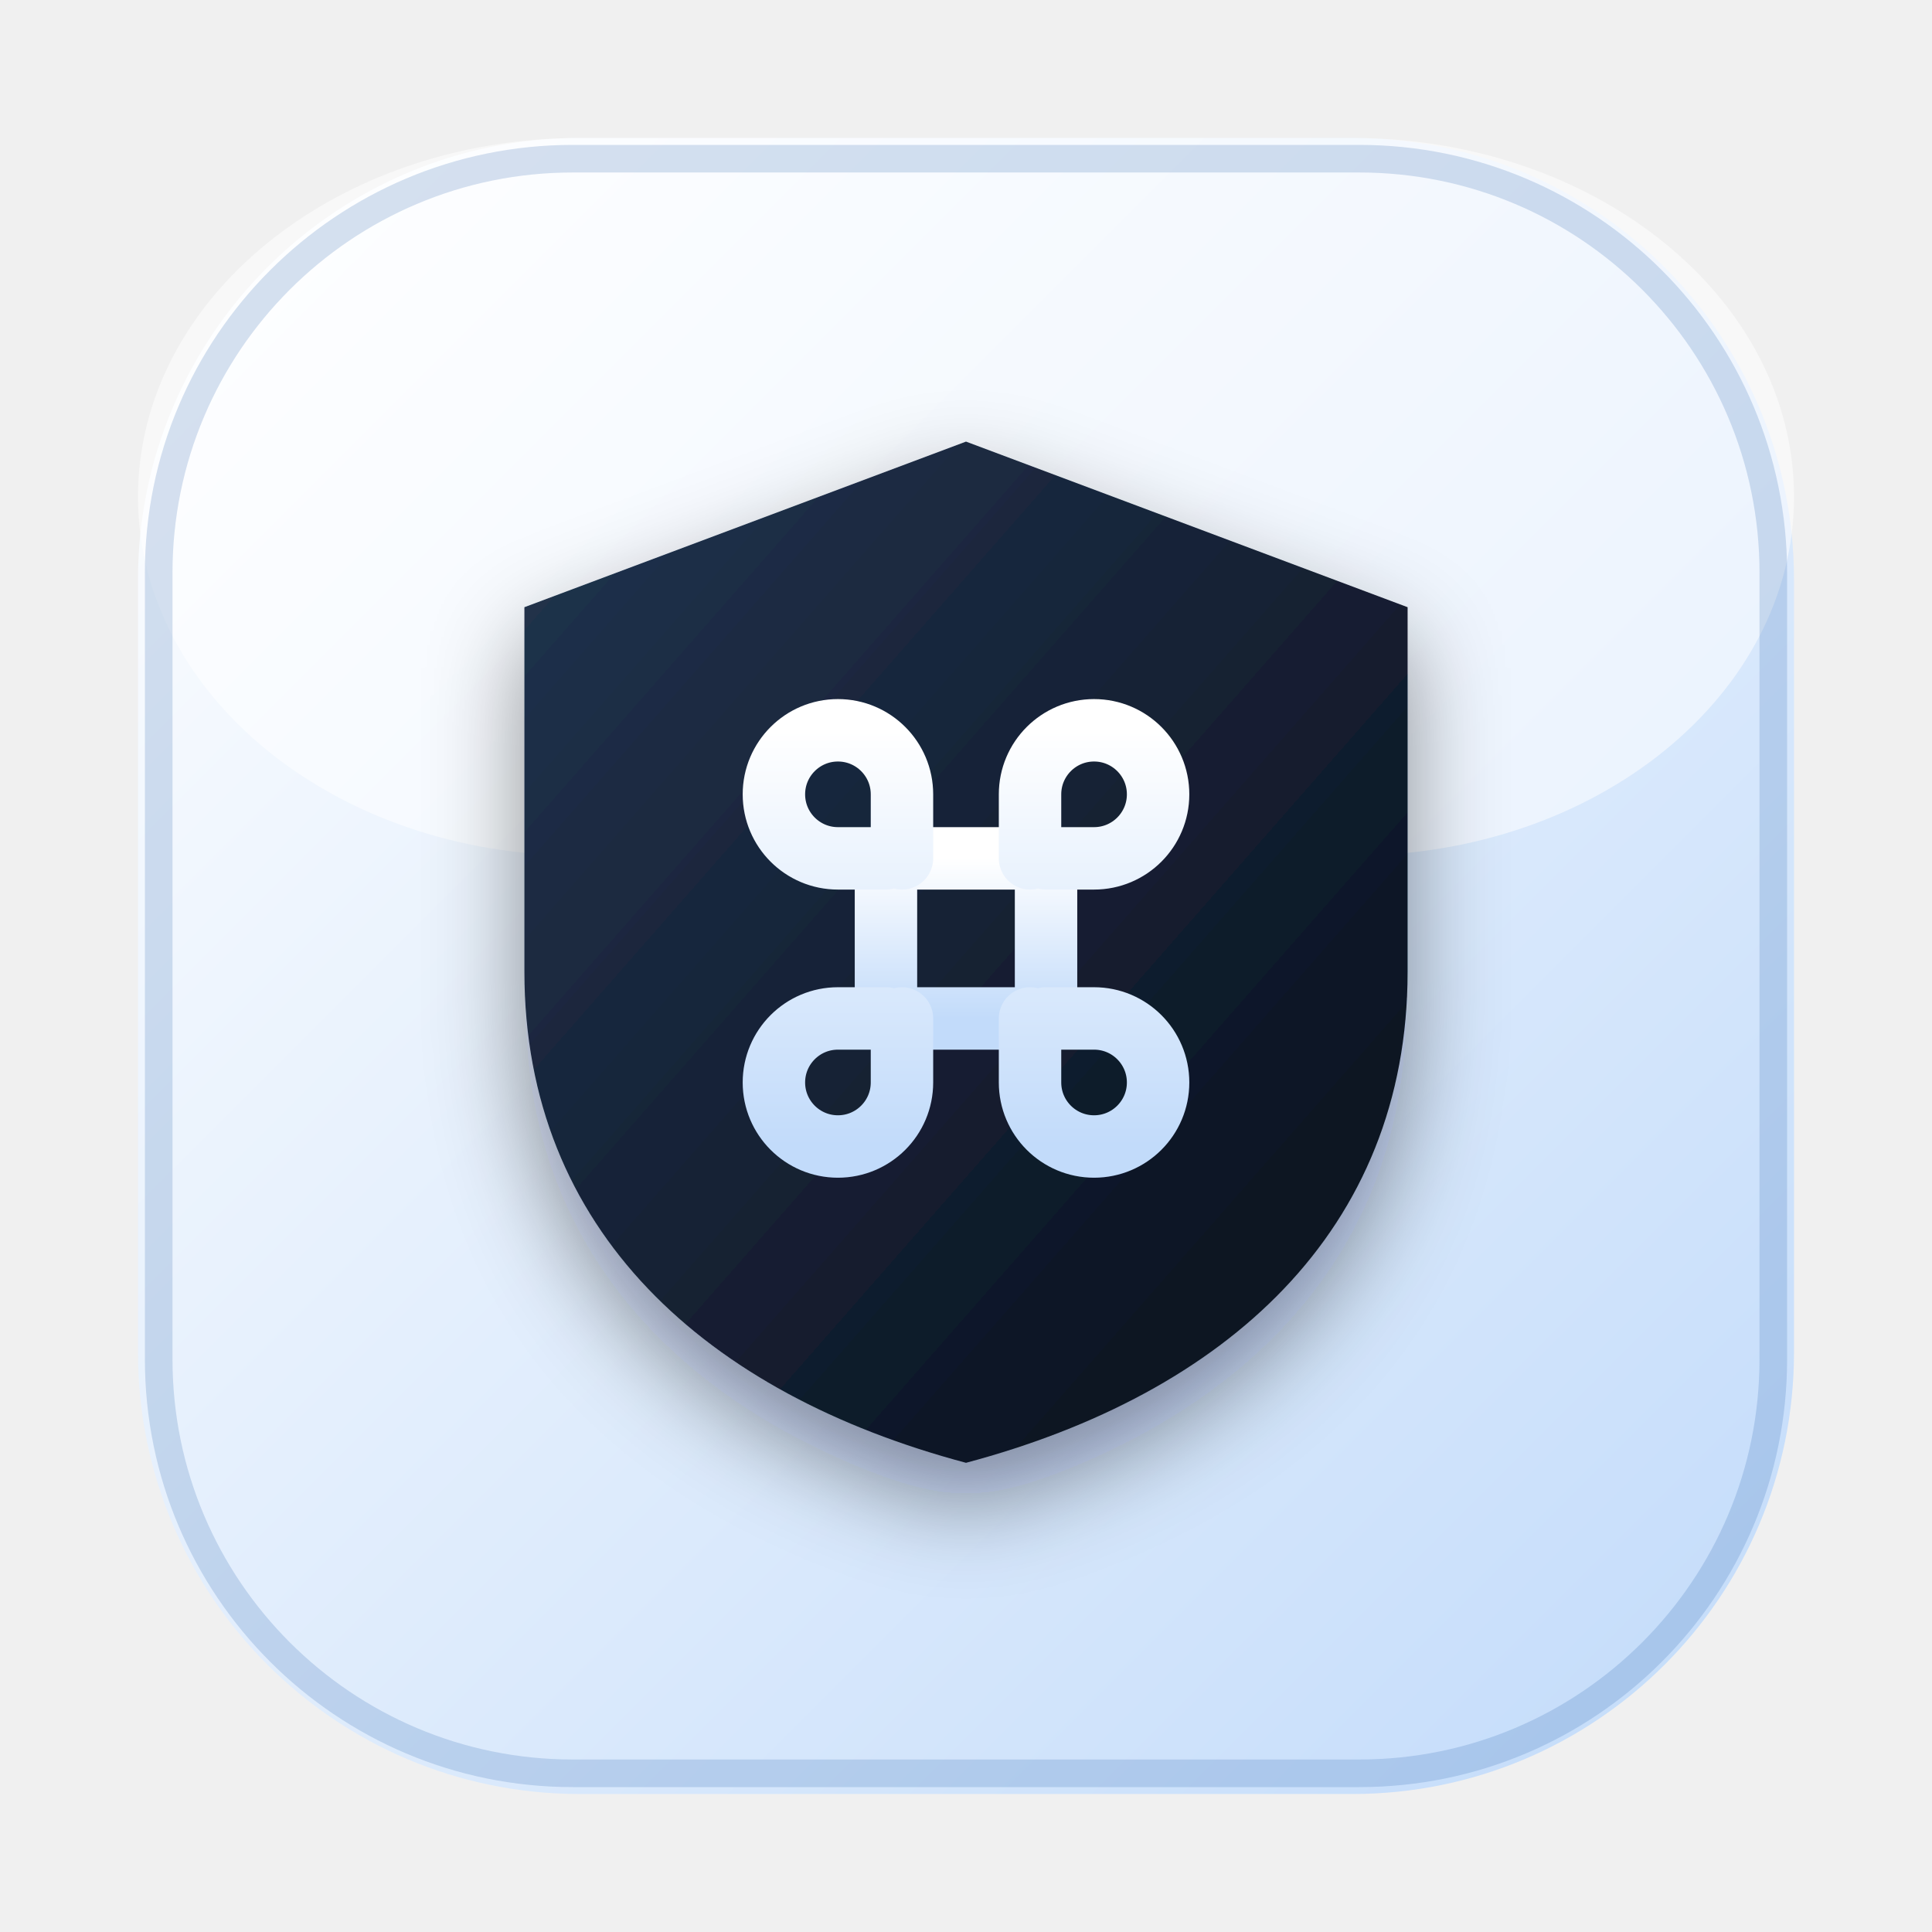
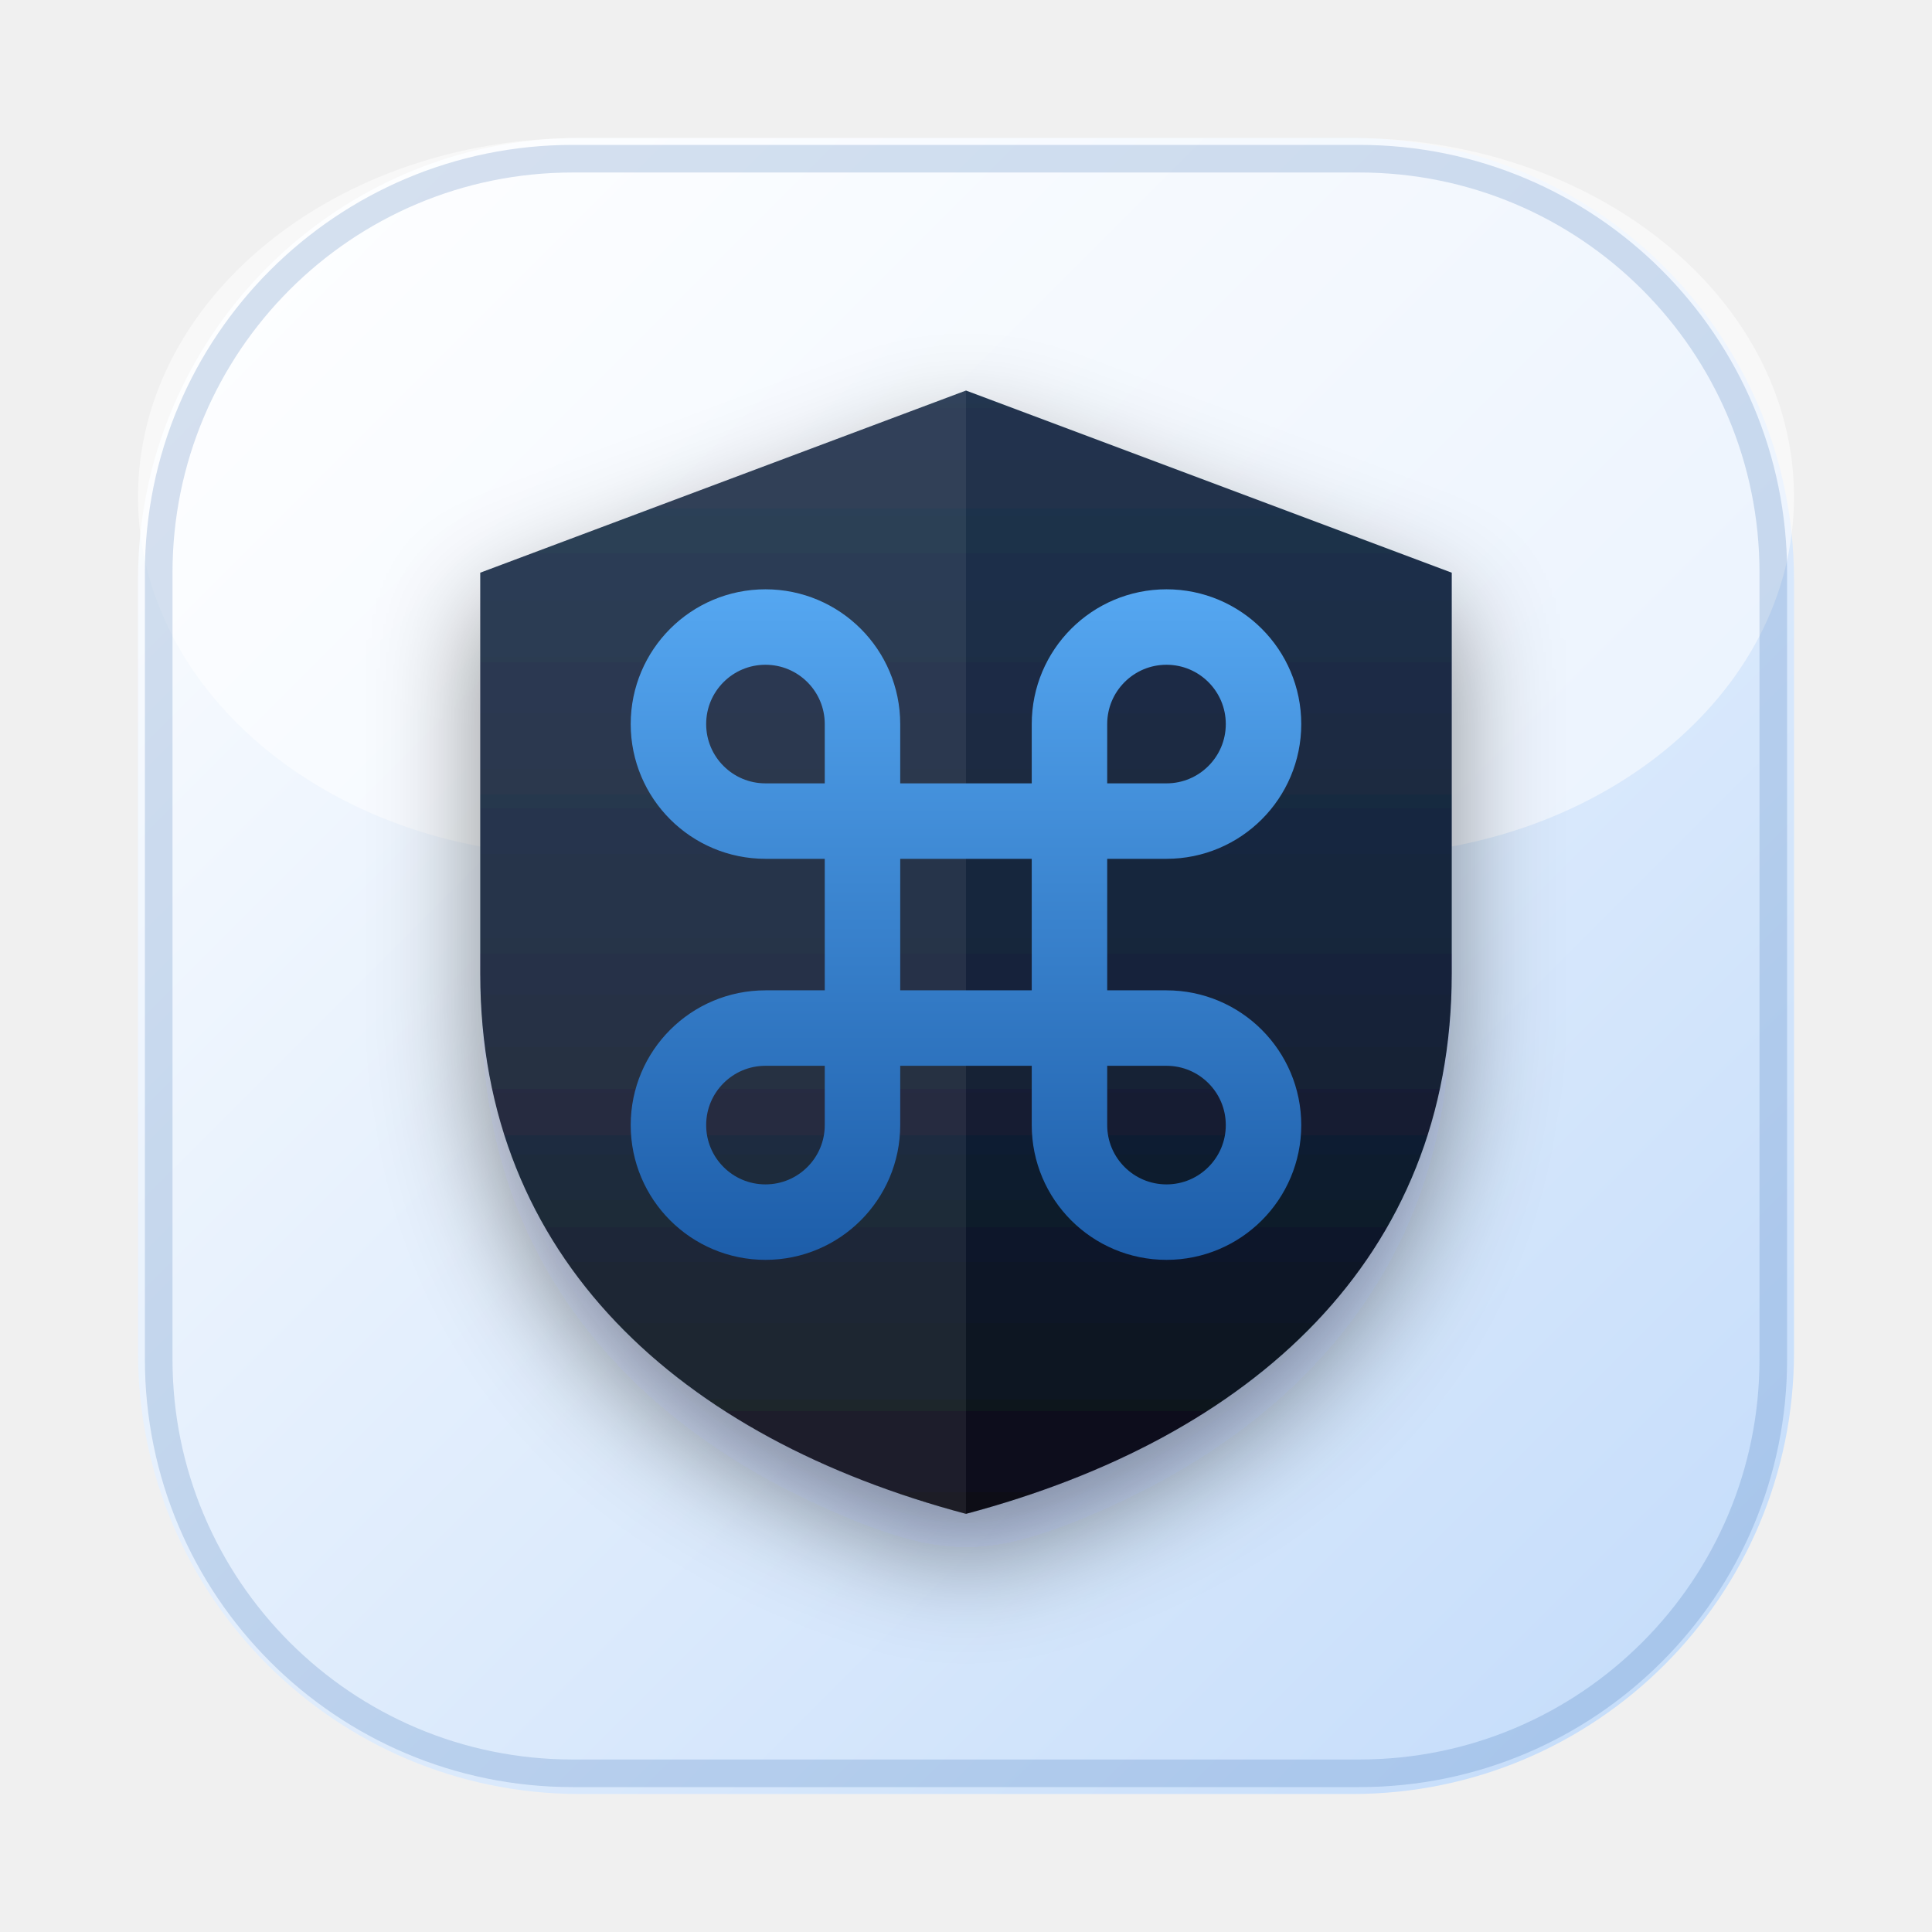
- <svg xmlns="http://www.w3.org/2000/svg" viewBox="-3 -3 70 70" role="img" aria-label="Mac Vault dark-background icon">
+ <svg xmlns="http://www.w3.org/2000/svg" viewBox="-3 -3 70 70" role="img" aria-label="mac: Broad loops">
  <defs>
-     <linearGradient id="outer" x1="0" y1="0" x2="1" y2="1">
+     <linearGradient id="tile" x1="0" y1="0" x2="1" y2="1">
      <stop offset="0" stop-color="#ffffff" />
      <stop offset="1" stop-color="#c2dbfa" />
    </linearGradient>
-     <linearGradient id="inner" x1="0" y1="0" x2="1" y2="1">
+     <linearGradient id="white" x1="0" y1="0" x2="0" y2="1">
      <stop offset="0" stop-color="#22344f" />
+       <stop offset=".55" stop-color="#152339" />
      <stop offset="1" stop-color="#070d18" />
    </linearGradient>
-     <linearGradient id="glyph" x1="0" y1="0" x2="0" y2="1">
-       <stop offset="0" stop-color="#ffffff" />
-       <stop offset="1" stop-color="#c2dbfa" />
+     <linearGradient id="blue" x1="0" y1="0" x2="0" y2="1">
+       <stop offset="0" stop-color="#56a8f2" />
+       <stop offset="1" stop-color="#1c5ca8" />
    </linearGradient>
    <filter id="shadow" x="-45%" y="-45%" width="190%" height="190%">
      <feDropShadow dx="0" dy="1.5" stdDeviation="1.7" flood-color="#03101f" flood-opacity=".42" />
    </filter>
+     <linearGradient id="symbol-blue" gradientUnits="userSpaceOnUse" x1="0" y1="0" x2="0" y2="32">
+       <stop offset="0" stop-color="#56a8f2" />
+       <stop offset="1" stop-color="#1c5ca8" />
+     </linearGradient>
  </defs>
-   <rect x="2" y="2" width="60" height="60" rx="16" fill="url(#outer)" />
+   <rect x="2" y="2" width="60" height="60" rx="16" fill="url(#tile)" />
  <rect x="2" y="2" width="60" height="26" rx="16" fill="#fff" opacity=".52" />
  <rect x="2.75" y="2.75" width="58.5" height="58.5" rx="15" fill="none" stroke="#1c5ca8" stroke-opacity=".18" />
-   <g filter="url(#shadow)">
-     <path d="M32 13 16 19v13.2c0 9.4 6.6 15.3 16 17.8 9.4-2.5 16-8.4 16-17.8V19L32 13Z" fill="url(#inner)" />
+   <g id="vault-shield" transform="translate(32 31.5) scale(1.1) translate(-32 -31.5)">
+     <g filter="url(#shadow)">
+       <path d="M32 13 16 19v13.2c0 9.4 6.6 15.3 16 17.8 9.4-2.5 16-8.4 16-17.8V19L32 13Z" fill="url(#white)" />
+     </g>
+     <path d="M32 13 16 19v13.2c0 9.4 6.6 15.3 16 17.8V13Z" fill="#fff" opacity=".07" />
  </g>
-   <g transform="translate(32 31) scale(.58) translate(-32 -32)" fill="none" stroke="url(#glyph)" stroke-width="3.9" stroke-linejoin="round" stroke-linecap="round">
-     <rect x="27" y="27" width="10" height="10" />
-     <path d="M27 27h-3a4 4 0 1 1 4-4v4M37 27h3a4 4 0 1 0-4-4v4M27 37h-3a4 4 0 1 0 4 4v-4M37 37h3a4 4 0 1 1-4 4v-4" />
+   <g id="platform-symbol" transform="translate(19.5 18) scale(0.7812)">
+     <g fill="none" stroke="url(#symbol-blue)" stroke-width="3.5" stroke-linecap="round" stroke-linejoin="round">
+       <rect x="11.2" y="11.2" width="9.6" height="9.6" rx="1.2" />
+       <path d="M11.2 11.2 H6.7 A4.5 4.5 0 1 1 11.2 6.7 V11.2 M20.8 11.2 H25.3 A4.5 4.5 0 1 0 20.8 6.7 V11.2 M11.2 20.8 H6.7 A4.5 4.5 0 1 0 11.2 25.3 V20.8 M20.8 20.8 H25.3 A4.5 4.5 0 1 1 20.8 25.3 V20.8" />
+     </g>
  </g>
</svg>
